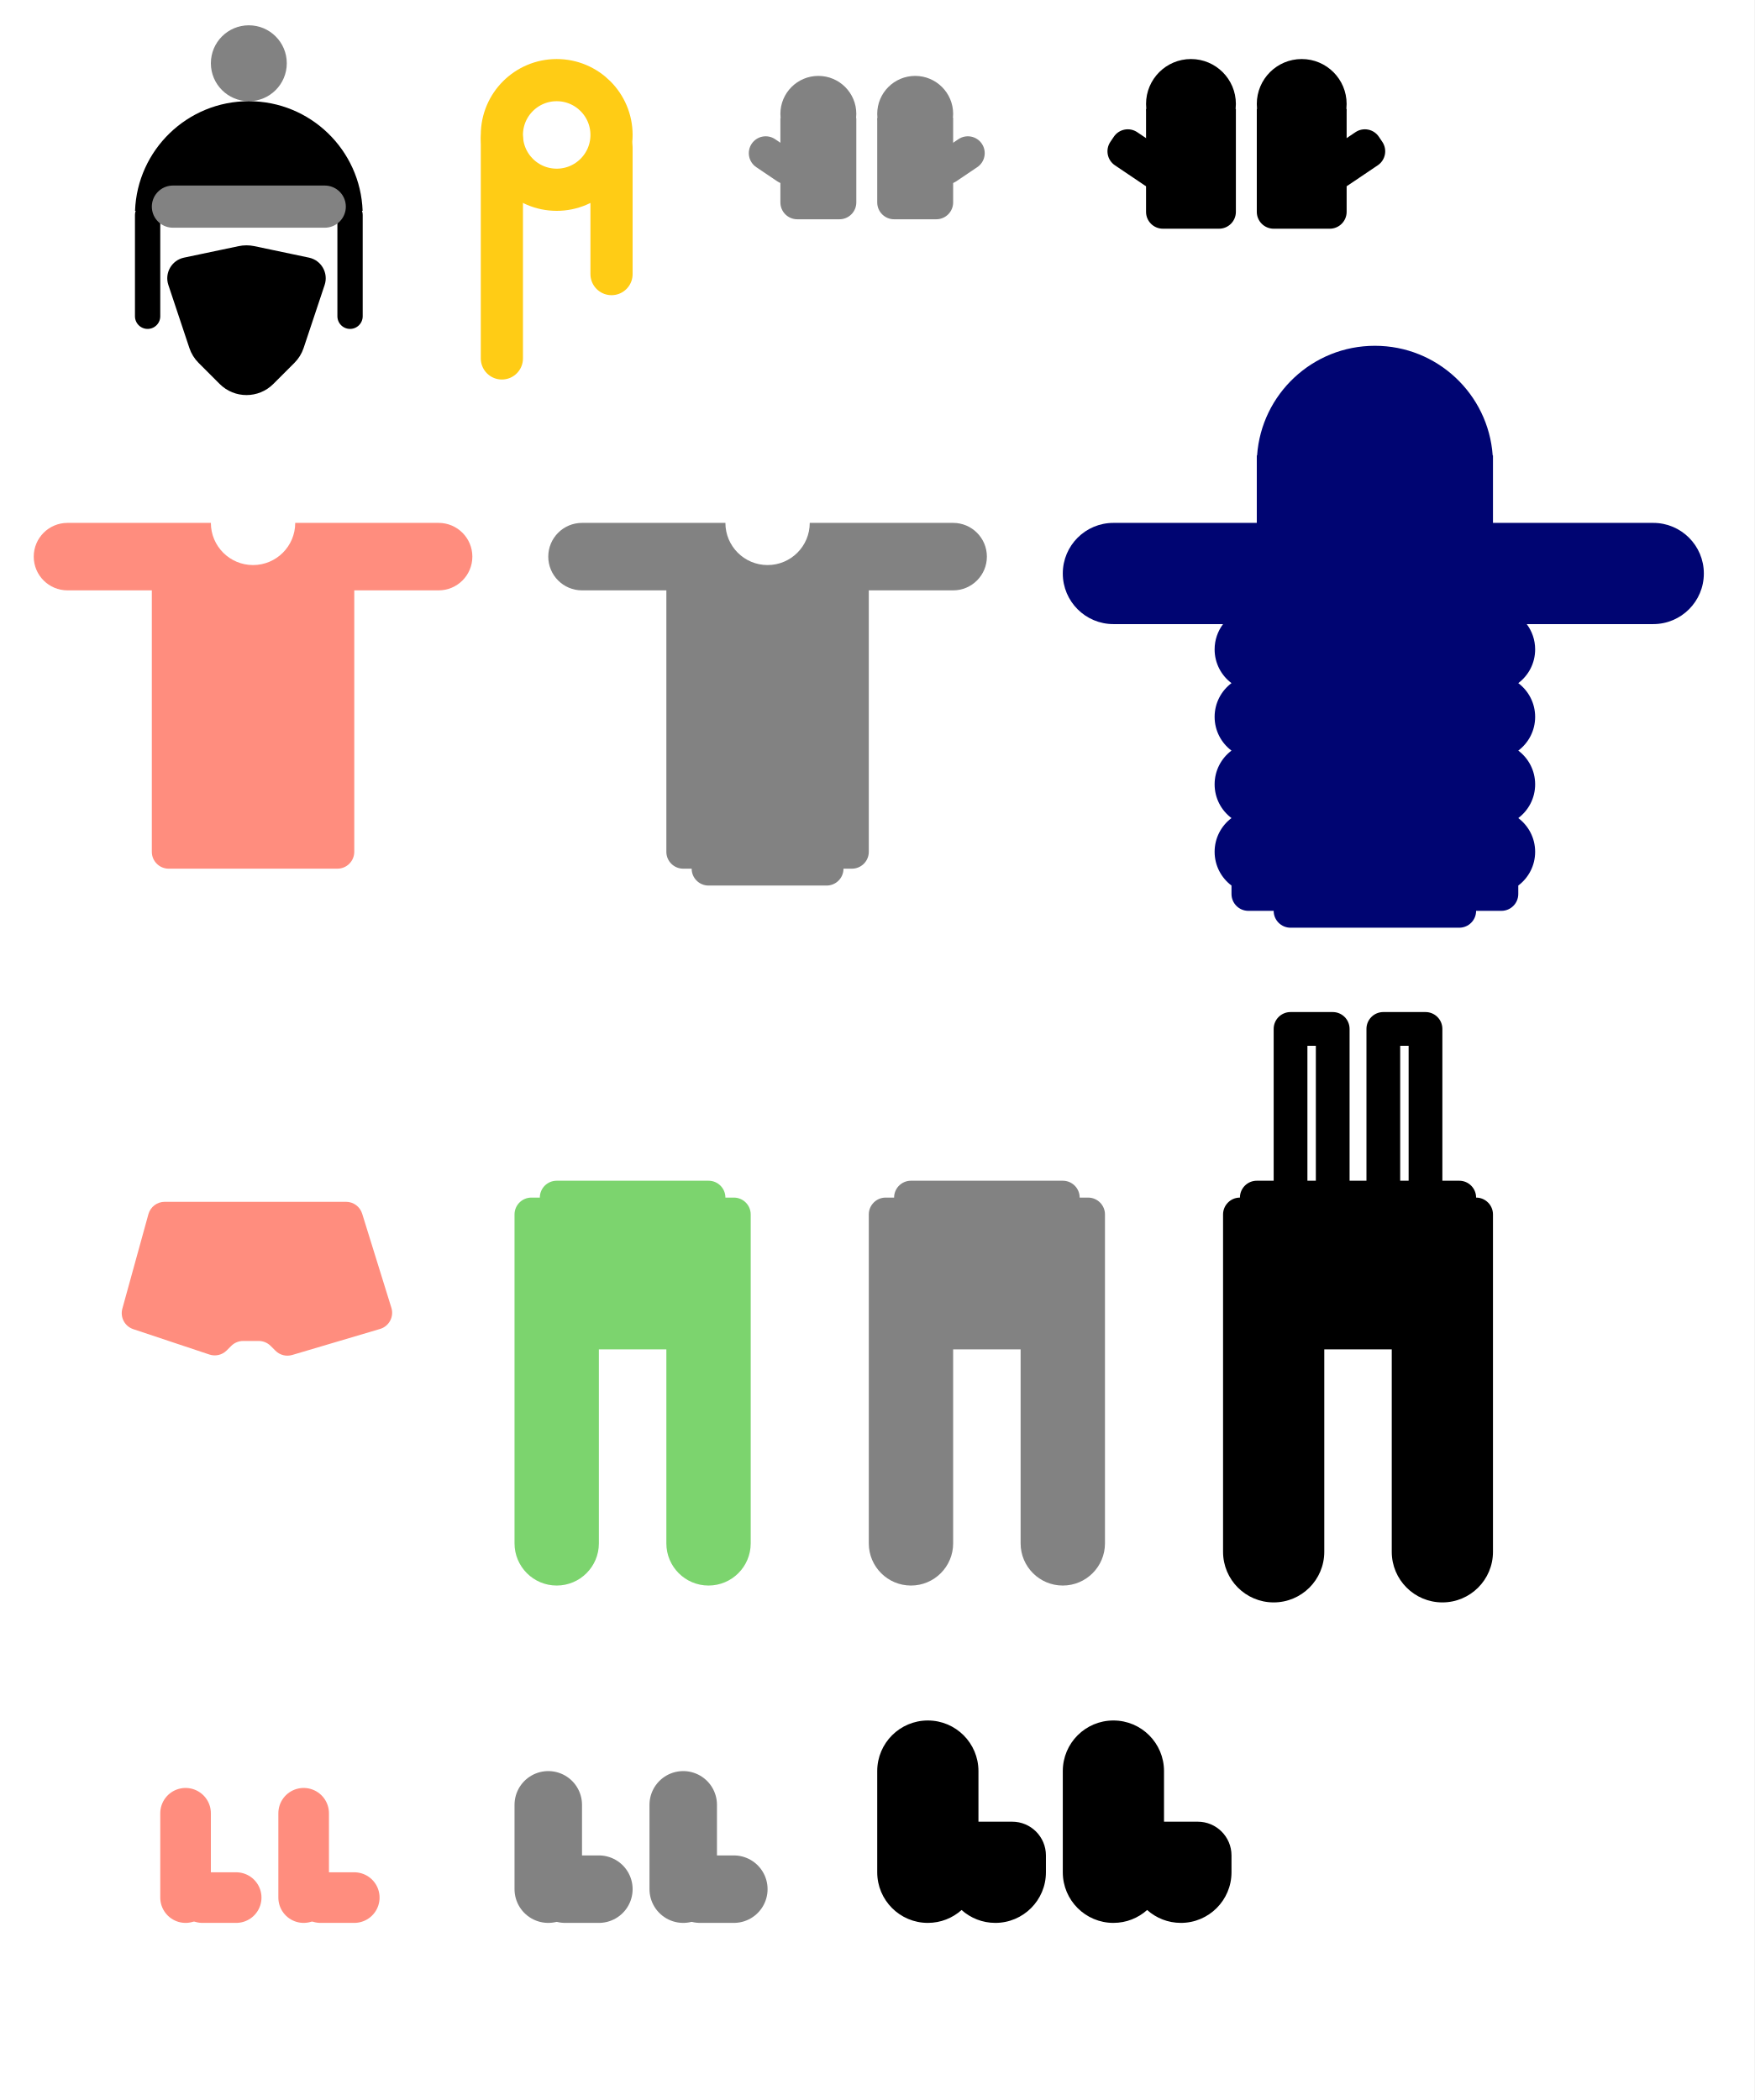
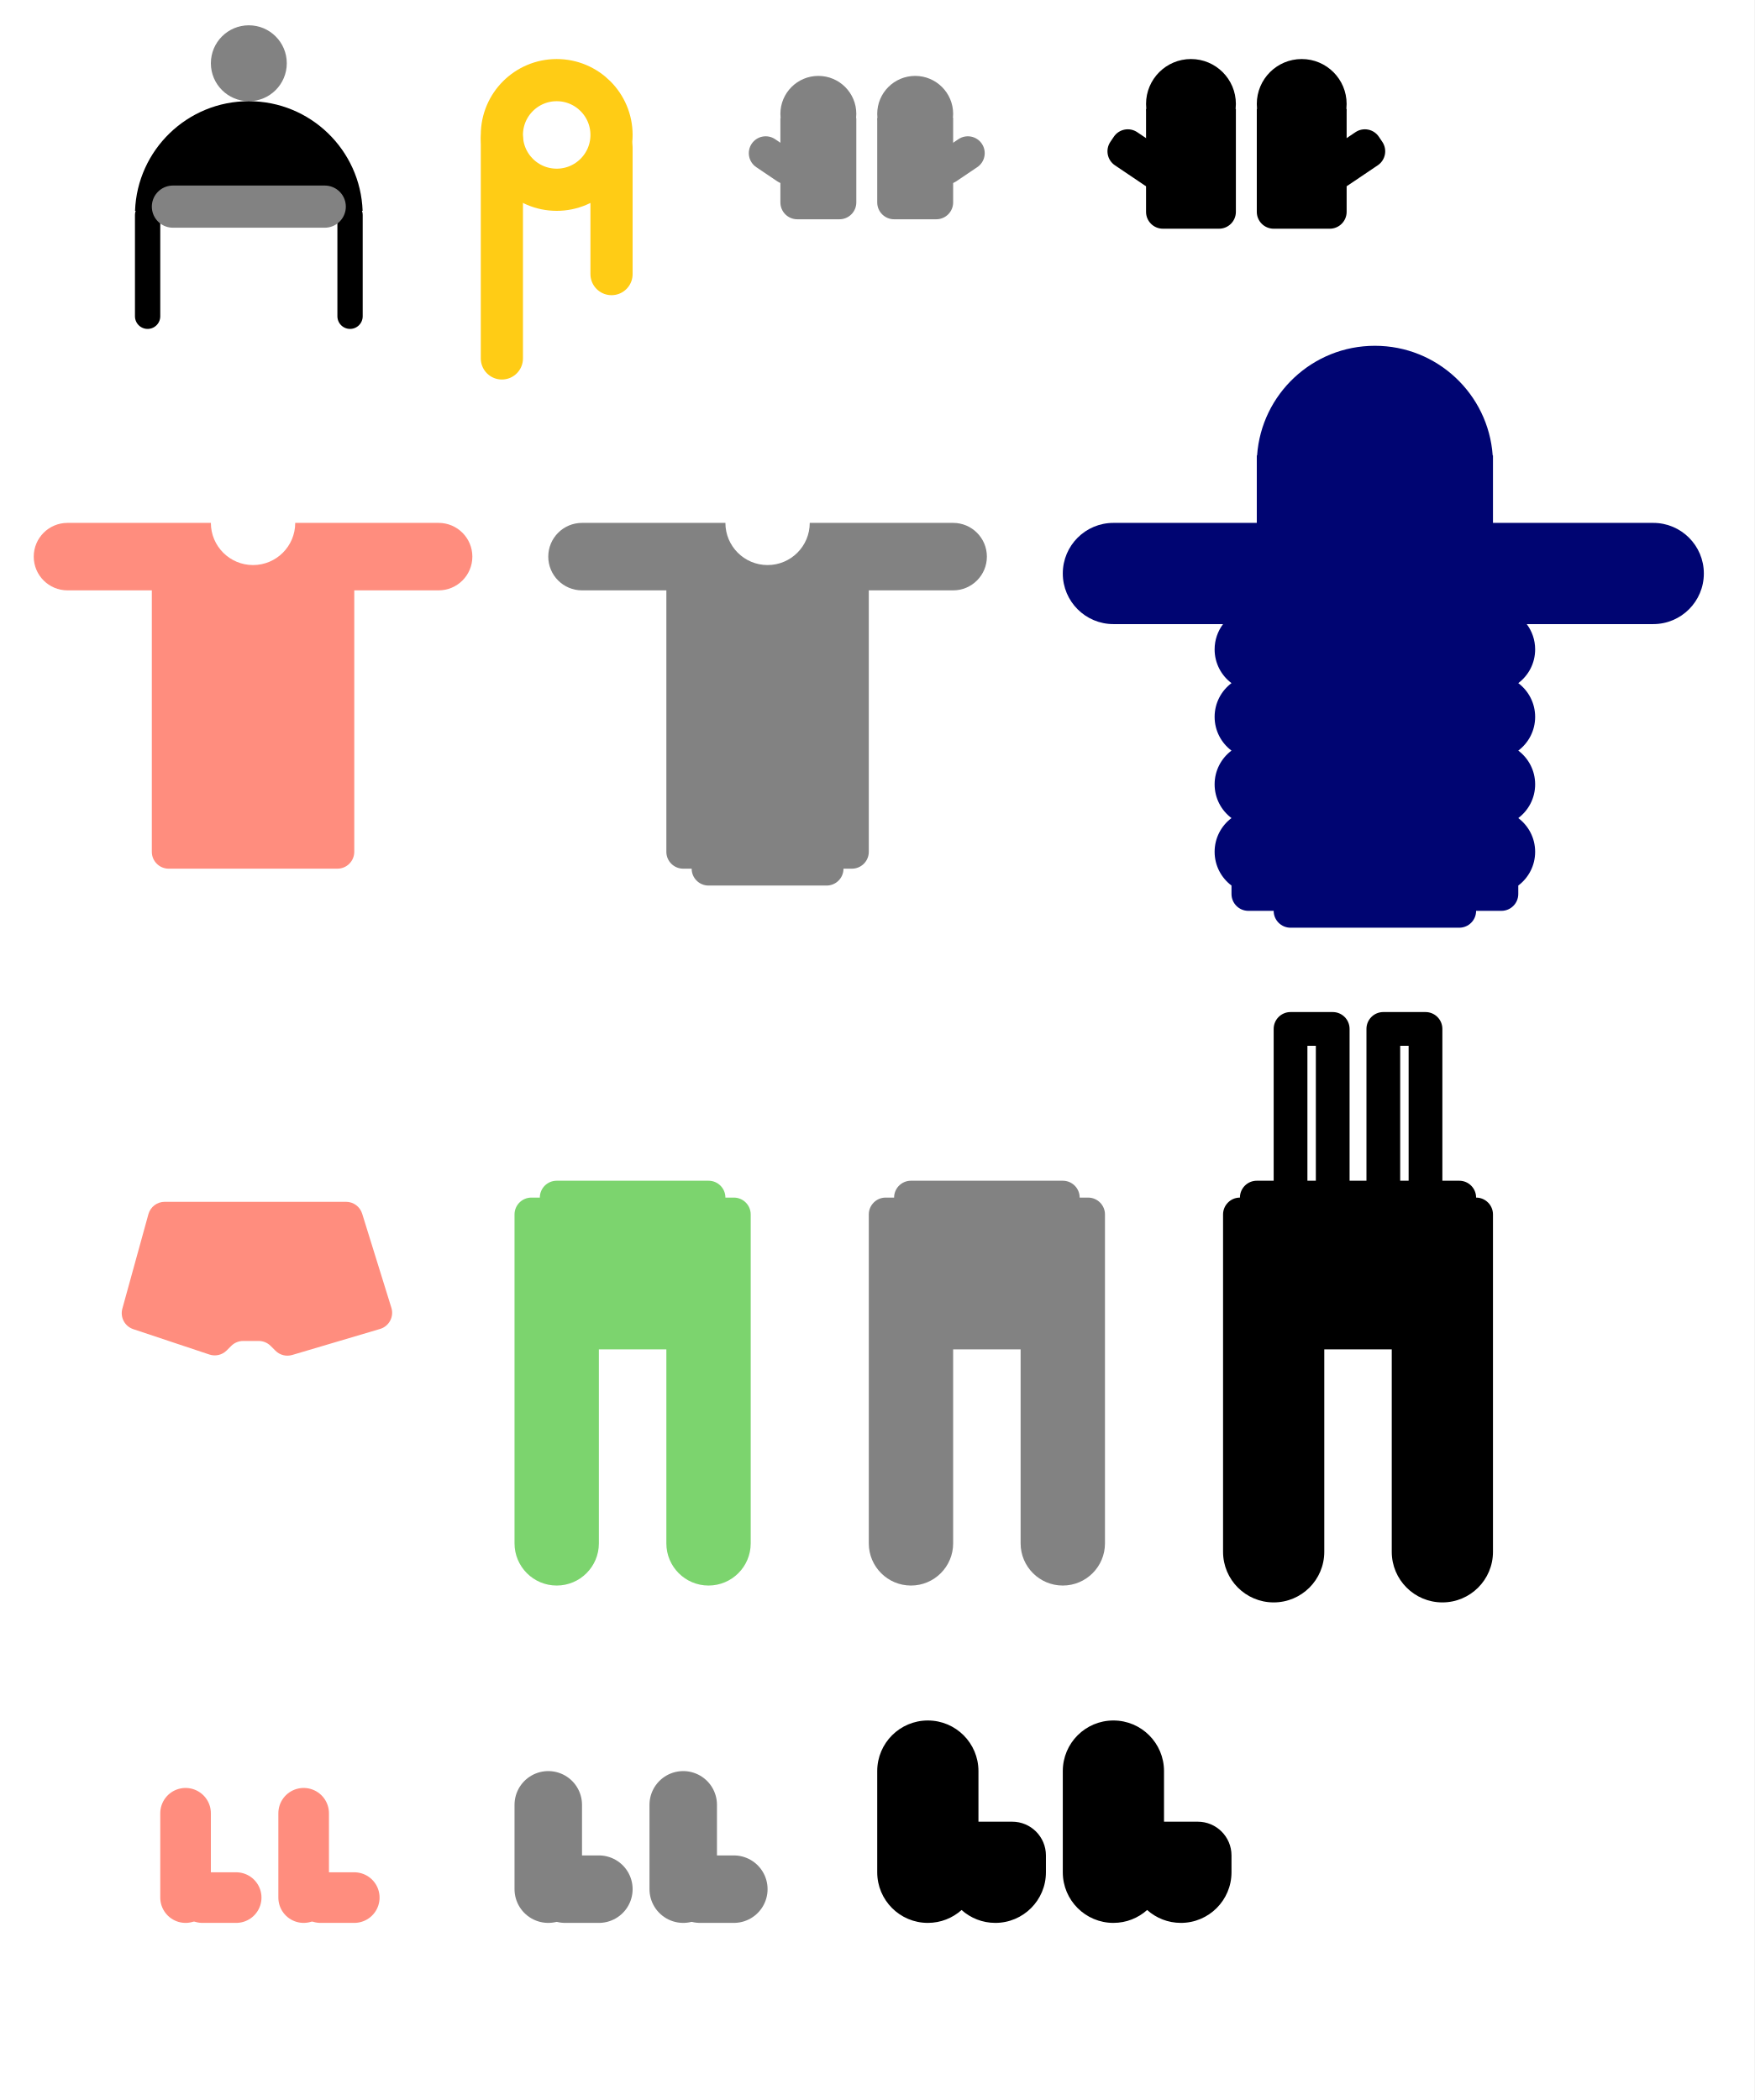
<svg xmlns="http://www.w3.org/2000/svg" width="208" height="249" viewBox="0 0 208 249" fill="none">
-   <rect width="208" height="249" fill="white" />
-   <path d="M149 12.917H159.651V25.118C159.651 26.223 158.755 27.118 157.651 27.118H151C149.895 27.118 149 26.223 149 25.118V12.917Z" fill="black" />
-   <circle cx="154.325" cy="12.325" r="5.325" fill="black" />
-   <rect x="155.485" y="19.188" width="8.284" height="4.734" rx="2" transform="rotate(-34 155.485 19.1883)" fill="black" />
-   <path d="M146.52 12.917H135.869V25.118C135.869 26.223 136.765 27.118 137.869 27.118H144.52C145.625 27.118 146.52 26.223 146.52 25.118V12.917Z" fill="black" />
-   <circle r="5.325" transform="matrix(-1 0 0 1 141.195 12.3254)" fill="black" />
-   <rect width="8.284" height="4.734" rx="2" transform="matrix(-0.829038 -0.559193 -0.559193 0.829038 140.035 19.1883)" fill="black" />
-   <path d="M104 14H113V24C113 25.105 112.105 26 111 26H106C104.895 26 104 25.105 104 24V14Z" fill="#828282" />
-   <circle cx="108.5" cy="13.5" r="4.5" fill="#828282" />
-   <rect x="109.48" y="19.299" width="7" height="4" rx="2" transform="rotate(-34 109.48 19.2991)" fill="#828282" />
-   <path d="M101.52 14H92.52V24C92.52 25.105 93.415 26 94.52 26H99.52C100.625 26 101.52 25.105 101.52 24V14Z" fill="#828282" />
-   <circle r="4.5" transform="matrix(-1 0 0 1 97.02 13.5)" fill="#828282" />
-   <rect width="7" height="4" rx="2" transform="matrix(-0.829038 -0.559193 -0.559193 0.829038 96.04 19.2991)" fill="#828282" />
-   <circle cx="29.5" cy="7.5" r="4.5" fill="#828282" />
-   <path fill-rule="evenodd" clip-rule="evenodd" d="M42.991 25H16.009C16.272 17.776 22.212 12 29.5 12C36.788 12 42.728 17.776 42.991 25Z" fill="black" />
-   <line x1="17.5" y1="37.5" x2="17.5" y2="25.5" stroke="black" stroke-width="3" stroke-linecap="round" />
-   <line x1="41.5" y1="37.5" x2="41.5" y2="25.5" stroke="black" stroke-width="3" stroke-linecap="round" />
-   <line x1="20.5" y1="24.5" x2="38.5" y2="24.5" stroke="#828282" stroke-width="5" stroke-linecap="round" />
-   <circle cx="66" cy="16" r="6.5" stroke="#FFCC15" stroke-width="5" />
-   <line x1="59.5" y1="42.5" x2="59.5" y2="16.5" stroke="#FFCC15" stroke-width="5" stroke-linecap="round" />
-   <line x1="72.5" y1="32.5" x2="72.5" y2="17.5" stroke="#FFCC15" stroke-width="5" stroke-linecap="round" />
-   <path fill-rule="evenodd" clip-rule="evenodd" d="M30 67C32.761 67 35 64.761 35 62H40H52C54.209 62 56 63.791 56 66C56 68.209 54.209 70 52 70H42V101C42 102.105 41.105 103 40 103H20C18.895 103 18 102.105 18 101V70H8C5.791 70 4 68.209 4 66C4 63.791 5.791 62 8 62H20H25C25 64.761 27.239 67 30 67Z" fill="#FF8D7E" />
-   <path fill-rule="evenodd" clip-rule="evenodd" d="M96 62C96 64.761 93.761 67 91 67C88.239 67 86 64.761 86 62H81H69C66.791 62 65 63.791 65 66C65 68.209 66.791 70 69 70H79V101C79 102.105 79.895 103 81 103H82C82 104.105 82.895 105 84 105H98C99.105 105 100 104.105 100 103H101C102.105 103 103 102.105 103 101V70H113C115.209 70 117 68.209 117 66C117 63.791 115.209 62 113 62H101H96Z" fill="#828282" />
-   <path fill-rule="evenodd" clip-rule="evenodd" d="M177 55V62H178H196C199.314 62 202 64.686 202 68C202 71.314 199.314 74 196 74H181C181.628 74.836 182 75.874 182 77C182 78.636 181.215 80.088 180 81C181.215 81.912 182 83.364 182 85C182 86.636 181.215 88.088 180 89C181.215 89.912 182 91.364 182 93C182 94.636 181.215 96.088 180 97C181.215 97.912 182 99.364 182 101C182 102.636 181.214 104.088 180 105V106C180 107.105 179.105 108 178 108H175C175 109.105 174.105 110 173 110H153C151.895 110 151 109.105 151 108H148C146.895 108 146 107.105 146 106V105C144.786 104.088 144 102.636 144 101C144 99.364 144.785 97.912 146 97C144.785 96.088 144 94.636 144 93C144 91.364 144.785 89.912 146 89C144.785 88.088 144 86.636 144 85C144 83.364 144.785 81.912 146 81C144.785 80.088 144 78.636 144 77C144 75.874 144.372 74.836 145 74H132C128.686 74 126 71.314 126 68C126 64.686 128.686 62 132 62H148H149V55V54H149.035C149.548 46.735 155.604 41 163 41C170.396 41 176.452 46.735 176.965 54H177V55Z" fill="#000572" />
-   <path d="M14.505 155.171L17.595 143.968C17.834 143.101 18.623 142.5 19.523 142.5H41.027C41.903 142.5 42.677 143.07 42.937 143.907L46.4 155.065C46.73 156.13 46.126 157.259 45.058 157.576L34.641 160.662C33.938 160.87 33.177 160.677 32.659 160.159L32.086 159.586C31.711 159.211 31.202 159 30.672 159H28.828C28.298 159 27.789 159.211 27.414 159.586L26.874 160.126C26.338 160.662 25.546 160.849 24.827 160.609L15.8 157.6C14.791 157.264 14.222 156.196 14.505 155.171Z" fill="#FF8D7E" />
-   <path fill-rule="evenodd" clip-rule="evenodd" d="M66 140C64.895 140 64 140.895 64 142H63C61.895 142 61 142.895 61 144V148V158V183C61 185.761 63.239 188 66 188C68.761 188 71 185.761 71 183L71 160H79L79 183C79 185.761 81.239 188 84 188C86.761 188 89 185.761 89 183L89 158.002L89 158L89 148L89 144C89 142.895 88.105 142 87 142H86C86 140.895 85.105 140 84 140H66Z" fill="#7CD46E" />
-   <path fill-rule="evenodd" clip-rule="evenodd" d="M108 140C106.895 140 106 140.895 106 142H105C103.895 142 103 142.895 103 144V148V158V183C103 185.761 105.239 188 108 188C110.761 188 113 185.761 113 183L113 160H121L121 183C121 185.761 123.239 188 126 188C128.761 188 131 185.761 131 183L131 158.002L131 158L131 148L131 144C131 142.895 130.105 142 129 142H128C128 140.895 127.105 140 126 140H108Z" fill="#828282" />
-   <path fill-rule="evenodd" clip-rule="evenodd" d="M155 124V140H156V124H155ZM151 122V140H149C147.895 140 147 140.895 147 142C145.895 142 145 142.895 145 144V147.992L145 148V184C145 187.314 147.686 190 151 190C154.314 190 157 187.314 157 184L157 160H165L165 184C165 187.314 167.686 190 171 190C174.314 190 177 187.314 177 184L177 158.005L177 158V144C177 142.895 176.105 142 175 142C175 140.895 174.105 140 173 140H171V122C171 120.895 170.105 120 169 120H164C162.895 120 162 120.895 162 122V140H160V122C160 120.895 159.105 120 158 120H153C151.895 120 151 120.895 151 122ZM167 140H166V124H167V140Z" fill="black" />
-   <line x1="22" y1="215" x2="22" y2="225" stroke="#FF8D7E" stroke-width="6" stroke-linecap="round" />
-   <line x1="24" y1="225" x2="28" y2="225" stroke="#FF8D7E" stroke-width="6" stroke-linecap="round" />
-   <line x1="36" y1="215" x2="36" y2="225" stroke="#FF8D7E" stroke-width="6" stroke-linecap="round" />
-   <line x1="38" y1="225" x2="42" y2="225" stroke="#FF8D7E" stroke-width="6" stroke-linecap="round" />
-   <line x1="65" y1="214" x2="65" y2="224" stroke="#828282" stroke-width="8" stroke-linecap="round" />
-   <line x1="67" y1="224" x2="71" y2="224" stroke="#828282" stroke-width="8" stroke-linecap="round" />
-   <line x1="81" y1="214" x2="81" y2="224" stroke="#828282" stroke-width="8" stroke-linecap="round" />
-   <line x1="83" y1="224" x2="87" y2="224" stroke="#828282" stroke-width="8" stroke-linecap="round" />
-   <path fill-rule="evenodd" clip-rule="evenodd" d="M110 204C113.314 204 116 206.686 116 210V216H118H120C122.209 216 124 217.791 124 220V222C124 225.314 121.314 228 118 228C116.463 228 115.062 227.422 114 226.472C112.938 227.422 111.537 228 110 228C106.686 228 104 225.314 104 222V210C104 206.686 106.686 204 110 204Z" fill="black" />
-   <path fill-rule="evenodd" clip-rule="evenodd" d="M132 204C135.314 204 138 206.686 138 210V216H140H142C144.209 216 146 217.791 146 220V222C146 225.314 143.314 228 140 228C138.463 228 137.062 227.422 136 226.472C134.938 227.422 133.537 228 132 228C128.686 228 126 225.314 126 222V210C126 206.686 128.686 204 132 204Z" fill="black" />
-   <path d="M22.925 41.104L20.433 33.627C20.055 32.494 20.749 31.284 21.918 31.038L28.4 29.674C28.943 29.559 29.504 29.559 30.048 29.674L36.529 31.038C37.698 31.284 38.392 32.494 38.014 33.628L35.522 41.104C35.326 41.693 34.995 42.229 34.556 42.668L32.052 45.172C30.49 46.734 27.957 46.734 26.395 45.172L23.891 42.668C23.452 42.229 23.121 41.693 22.925 41.104Z" fill="black" stroke="black" />
+   <g clip-path="url(#clip0_8_0)">
+     <rect width="208" height="249" fill="white" />
+     <path d="M149 12.917H159.651V25.118C159.651 26.223 158.755 27.118 157.651 27.118H151C149.895 27.118 149 26.223 149 25.118V12.917Z" fill="black" />
+     <circle cx="154.325" cy="12.325" r="5.325" fill="black" />
+     <rect x="155.485" y="19.188" width="8.284" height="4.734" rx="2" transform="rotate(-34 155.485 19.1883)" fill="black" />
+     <path d="M146.52 12.917H135.869V25.118C135.869 26.223 136.765 27.118 137.869 27.118H144.52C145.625 27.118 146.52 26.223 146.52 25.118V12.917Z" fill="black" />
+     <circle cx="5.325" cy="5.325" r="5.325" transform="matrix(-1 0 0 1 146.52 7)" fill="black" />
+     <rect width="8.284" height="4.734" rx="2" transform="matrix(-0.829038 -0.559193 -0.559193 0.829038 140.035 19.1883)" fill="black" />
+     <path d="M104 14H113V24C113 25.105 112.105 26 111 26H106C104.895 26 104 25.105 104 24V14Z" fill="#828282" />
+     <circle cx="108.5" cy="13.5" r="4.5" fill="#828282" />
+     <rect x="109.48" y="19.299" width="7" height="4" rx="2" transform="rotate(-34 109.48 19.2991)" fill="#828282" />
+     <path d="M101.52 14H92.52V24C92.52 25.105 93.415 26 94.52 26H99.52C100.625 26 101.52 25.105 101.52 24V14Z" fill="#828282" />
+     <circle cx="4.5" cy="4.5" r="4.5" transform="matrix(-1 0 0 1 101.52 9)" fill="#828282" />
+     <rect width="7" height="4" rx="2" transform="matrix(-0.829038 -0.559193 -0.559193 0.829038 96.04 19.2991)" fill="#828282" />
+     <circle cx="29.5" cy="7.5" r="4.5" fill="#828282" />
+     <path fill-rule="evenodd" clip-rule="evenodd" d="M42.991 25H16.009C16.272 17.776 22.212 12 29.5 12C36.788 12 42.728 17.776 42.991 25Z" fill="black" />
+     <line x1="17.5" y1="37.5" x2="17.5" y2="25.5" stroke="black" stroke-width="3" stroke-linecap="round" />
+     <line x1="41.5" y1="37.5" x2="41.5" y2="25.5" stroke="black" stroke-width="3" stroke-linecap="round" />
+     <line x1="20.5" y1="24.5" x2="38.5" y2="24.5" stroke="#828282" stroke-width="5" stroke-linecap="round" />
+     <circle cx="66" cy="16" r="6.5" stroke="#FFCC15" stroke-width="5" />
+     <line x1="59.5" y1="42.5" x2="59.5" y2="16.5" stroke="#FFCC15" stroke-width="5" stroke-linecap="round" />
+     <line x1="72.5" y1="32.5" x2="72.5" y2="17.5" stroke="#FFCC15" stroke-width="5" stroke-linecap="round" />
+     <path fill-rule="evenodd" clip-rule="evenodd" d="M30 67C32.761 67 35 64.761 35 62H40H52C54.209 62 56 63.791 56 66C56 68.209 54.209 70 52 70H42V101C42 102.105 41.105 103 40 103H20C18.895 103 18 102.105 18 101V70H8C5.791 70 4 68.209 4 66C4 63.791 5.791 62 8 62H20H25C25 64.761 27.239 67 30 67Z" fill="#FF8D7E" />
+     <path fill-rule="evenodd" clip-rule="evenodd" d="M96 62C96 64.761 93.761 67 91 67C88.239 67 86 64.761 86 62H81H69C66.791 62 65 63.791 65 66C65 68.209 66.791 70 69 70H79V101C79 102.105 79.895 103 81 103H82C82 104.105 82.895 105 84 105H98C99.105 105 100 104.105 100 103H101C102.105 103 103 102.105 103 101V70H113C115.209 70 117 68.209 117 66C117 63.791 115.209 62 113 62H101H96Z" fill="#828282" />
+     <path fill-rule="evenodd" clip-rule="evenodd" d="M177 55V62H178H196C199.314 62 202 64.686 202 68C202 71.314 199.314 74 196 74H181C181.628 74.836 182 75.874 182 77C182 78.636 181.215 80.088 180 81C181.215 81.912 182 83.364 182 85C182 86.636 181.215 88.088 180 89C181.215 89.912 182 91.364 182 93C182 94.636 181.215 96.088 180 97C181.215 97.912 182 99.364 182 101C182 102.636 181.214 104.088 180 105V106C180 107.105 179.105 108 178 108H175C175 109.105 174.105 110 173 110H153C151.895 110 151 109.105 151 108H148C146.895 108 146 107.105 146 106V105C144.786 104.088 144 102.636 144 101C144 99.364 144.785 97.912 146 97C144.785 96.088 144 94.636 144 93C144 91.364 144.785 89.912 146 89C144.785 88.088 144 86.636 144 85C144 83.364 144.785 81.912 146 81C144.785 80.088 144 78.636 144 77C144 75.874 144.372 74.836 145 74H132C128.686 74 126 71.314 126 68C126 64.686 128.686 62 132 62H148H149V55V54H149.035C149.548 46.735 155.604 41 163 41C170.396 41 176.452 46.735 176.965 54H177V55Z" fill="#000572" />
+     <path d="M14.505 155.171L17.595 143.968C17.834 143.101 18.623 142.5 19.523 142.5H41.027C41.903 142.5 42.677 143.07 42.937 143.907L46.4 155.065C46.73 156.13 46.126 157.259 45.058 157.576L34.641 160.662C33.938 160.87 33.177 160.677 32.659 160.159L32.086 159.586C31.711 159.211 31.202 159 30.672 159H28.828C28.298 159 27.789 159.211 27.414 159.586L26.874 160.126C26.338 160.662 25.546 160.849 24.827 160.609L15.8 157.6C14.791 157.264 14.222 156.196 14.505 155.171Z" fill="#FF8D7E" />
+     <path fill-rule="evenodd" clip-rule="evenodd" d="M66 140C64.895 140 64 140.895 64 142H63C61.895 142 61 142.895 61 144V148V158V183C61 185.761 63.239 188 66 188C68.761 188 71 185.761 71 183L71 160H79L79 183C79 185.761 81.239 188 84 188C86.761 188 89 185.761 89 183L89 158.002L89 158L89 148L89 144C89 142.895 88.105 142 87 142H86C86 140.895 85.105 140 84 140H66Z" fill="#7CD46E" />
+     <path fill-rule="evenodd" clip-rule="evenodd" d="M108 140C106.895 140 106 140.895 106 142H105C103.895 142 103 142.895 103 144V148V158V183C103 185.761 105.239 188 108 188C110.761 188 113 185.761 113 183L113 160H121L121 183C121 185.761 123.239 188 126 188C128.761 188 131 185.761 131 183L131 158.002L131 158L131 148L131 144C131 142.895 130.105 142 129 142H128C128 140.895 127.105 140 126 140H108Z" fill="#828282" />
+     <path fill-rule="evenodd" clip-rule="evenodd" d="M155 124V140H156V124H155ZM151 122V140H149C147.895 140 147 140.895 147 142C145.895 142 145 142.895 145 144V147.992L145 148V184C145 187.314 147.686 190 151 190C154.314 190 157 187.314 157 184L157 160H165L165 184C165 187.314 167.686 190 171 190C174.314 190 177 187.314 177 184L177 158.005L177 158V144C177 142.895 176.105 142 175 142C175 140.895 174.105 140 173 140H171V122C171 120.895 170.105 120 169 120H164C162.895 120 162 120.895 162 122V140H160V122C160 120.895 159.105 120 158 120H153C151.895 120 151 120.895 151 122ZM167 140H166V124H167V140Z" fill="black" />
+     <line x1="22" y1="215" x2="22" y2="225" stroke="#FF8D7E" stroke-width="6" stroke-linecap="round" />
+     <line x1="24" y1="225" x2="28" y2="225" stroke="#FF8D7E" stroke-width="6" stroke-linecap="round" />
+     <line x1="36" y1="215" x2="36" y2="225" stroke="#FF8D7E" stroke-width="6" stroke-linecap="round" />
+     <line x1="38" y1="225" x2="42" y2="225" stroke="#FF8D7E" stroke-width="6" stroke-linecap="round" />
+     <line x1="65" y1="214" x2="65" y2="224" stroke="#828282" stroke-width="8" stroke-linecap="round" />
+     <line x1="67" y1="224" x2="71" y2="224" stroke="#828282" stroke-width="8" stroke-linecap="round" />
+     <line x1="81" y1="214" x2="81" y2="224" stroke="#828282" stroke-width="8" stroke-linecap="round" />
+     <line x1="83" y1="224" x2="87" y2="224" stroke="#828282" stroke-width="8" stroke-linecap="round" />
+     <path fill-rule="evenodd" clip-rule="evenodd" d="M110 204C113.314 204 116 206.686 116 210V216H118H120C122.209 216 124 217.791 124 220V222C124 225.314 121.314 228 118 228C116.463 228 115.062 227.422 114 226.472C112.938 227.422 111.537 228 110 228C106.686 228 104 225.314 104 222V210C104 206.686 106.686 204 110 204Z" fill="black" />
+     <path fill-rule="evenodd" clip-rule="evenodd" d="M132 204C135.314 204 138 206.686 138 210V216H140H142C144.209 216 146 217.791 146 220V222C146 225.314 143.314 228 140 228C138.463 228 137.062 227.422 136 226.472C134.938 227.422 133.537 228 132 228C128.686 228 126 225.314 126 222V210C126 206.686 128.686 204 132 204Z" fill="black" />
+   </g>
+   <defs>
+     <clipPath id="clip0_8_0">
+       <rect width="208" height="249" fill="white" />
+     </clipPath>
+   </defs>
</svg>
